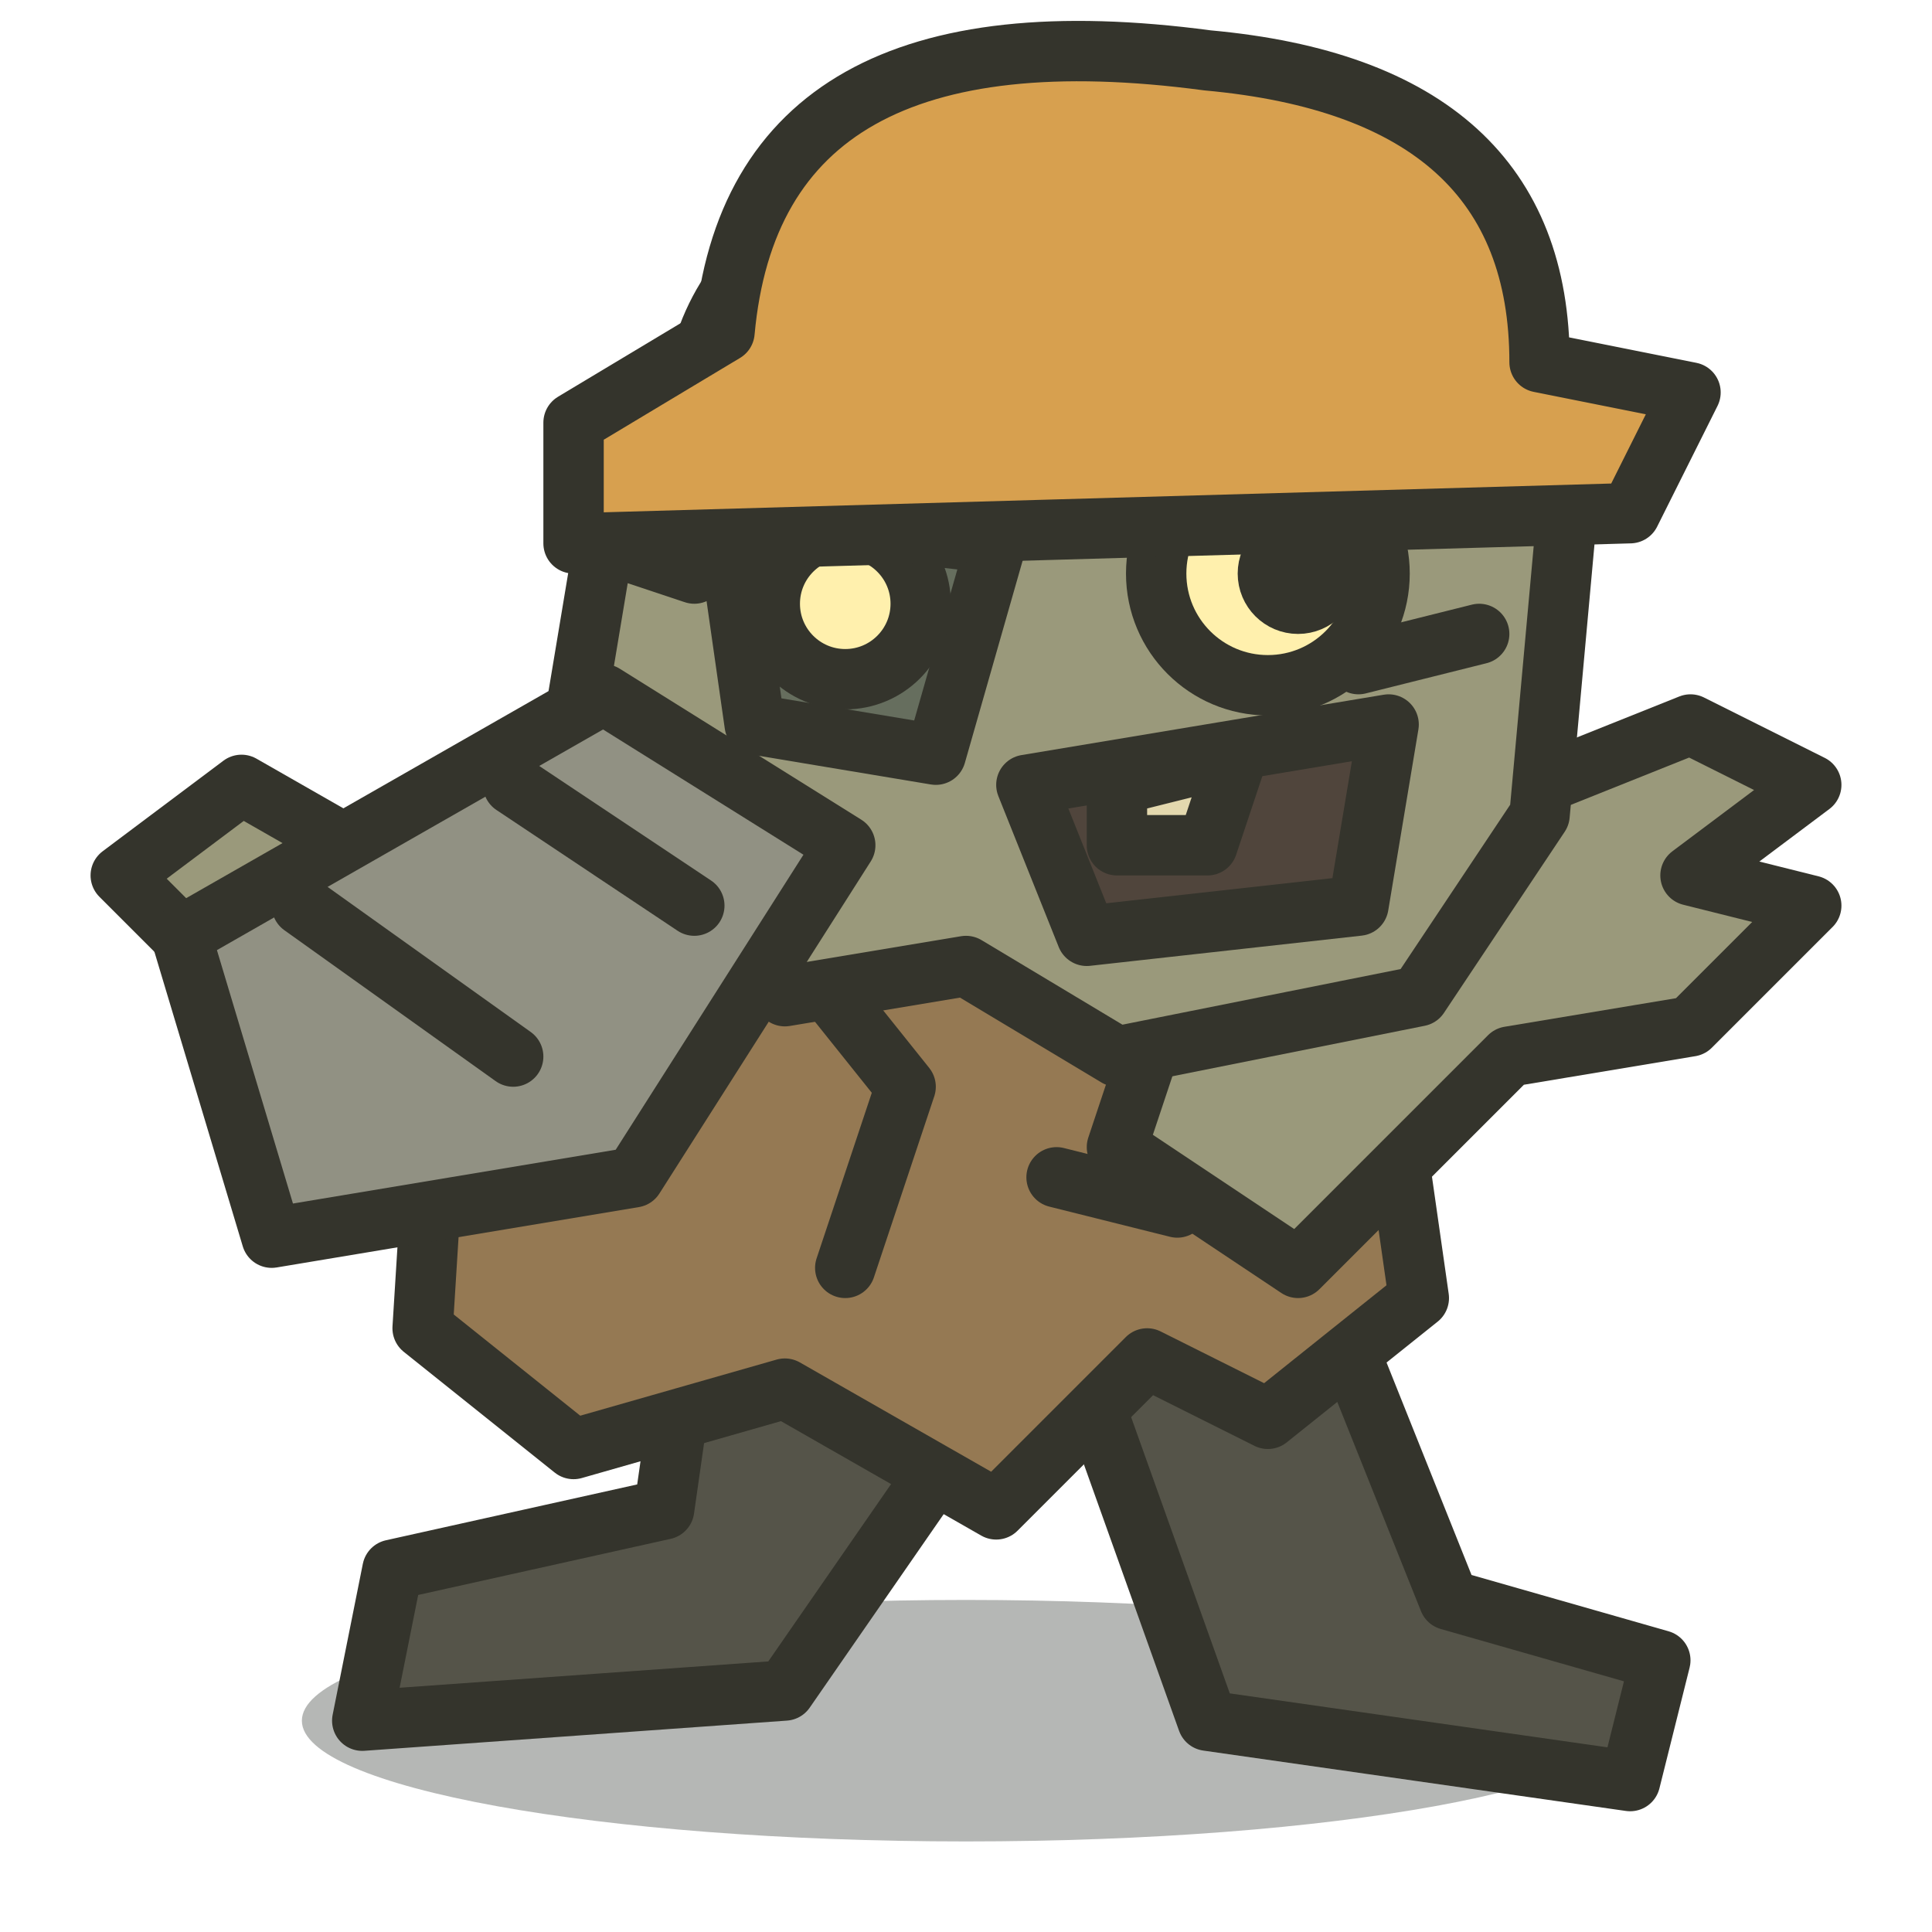
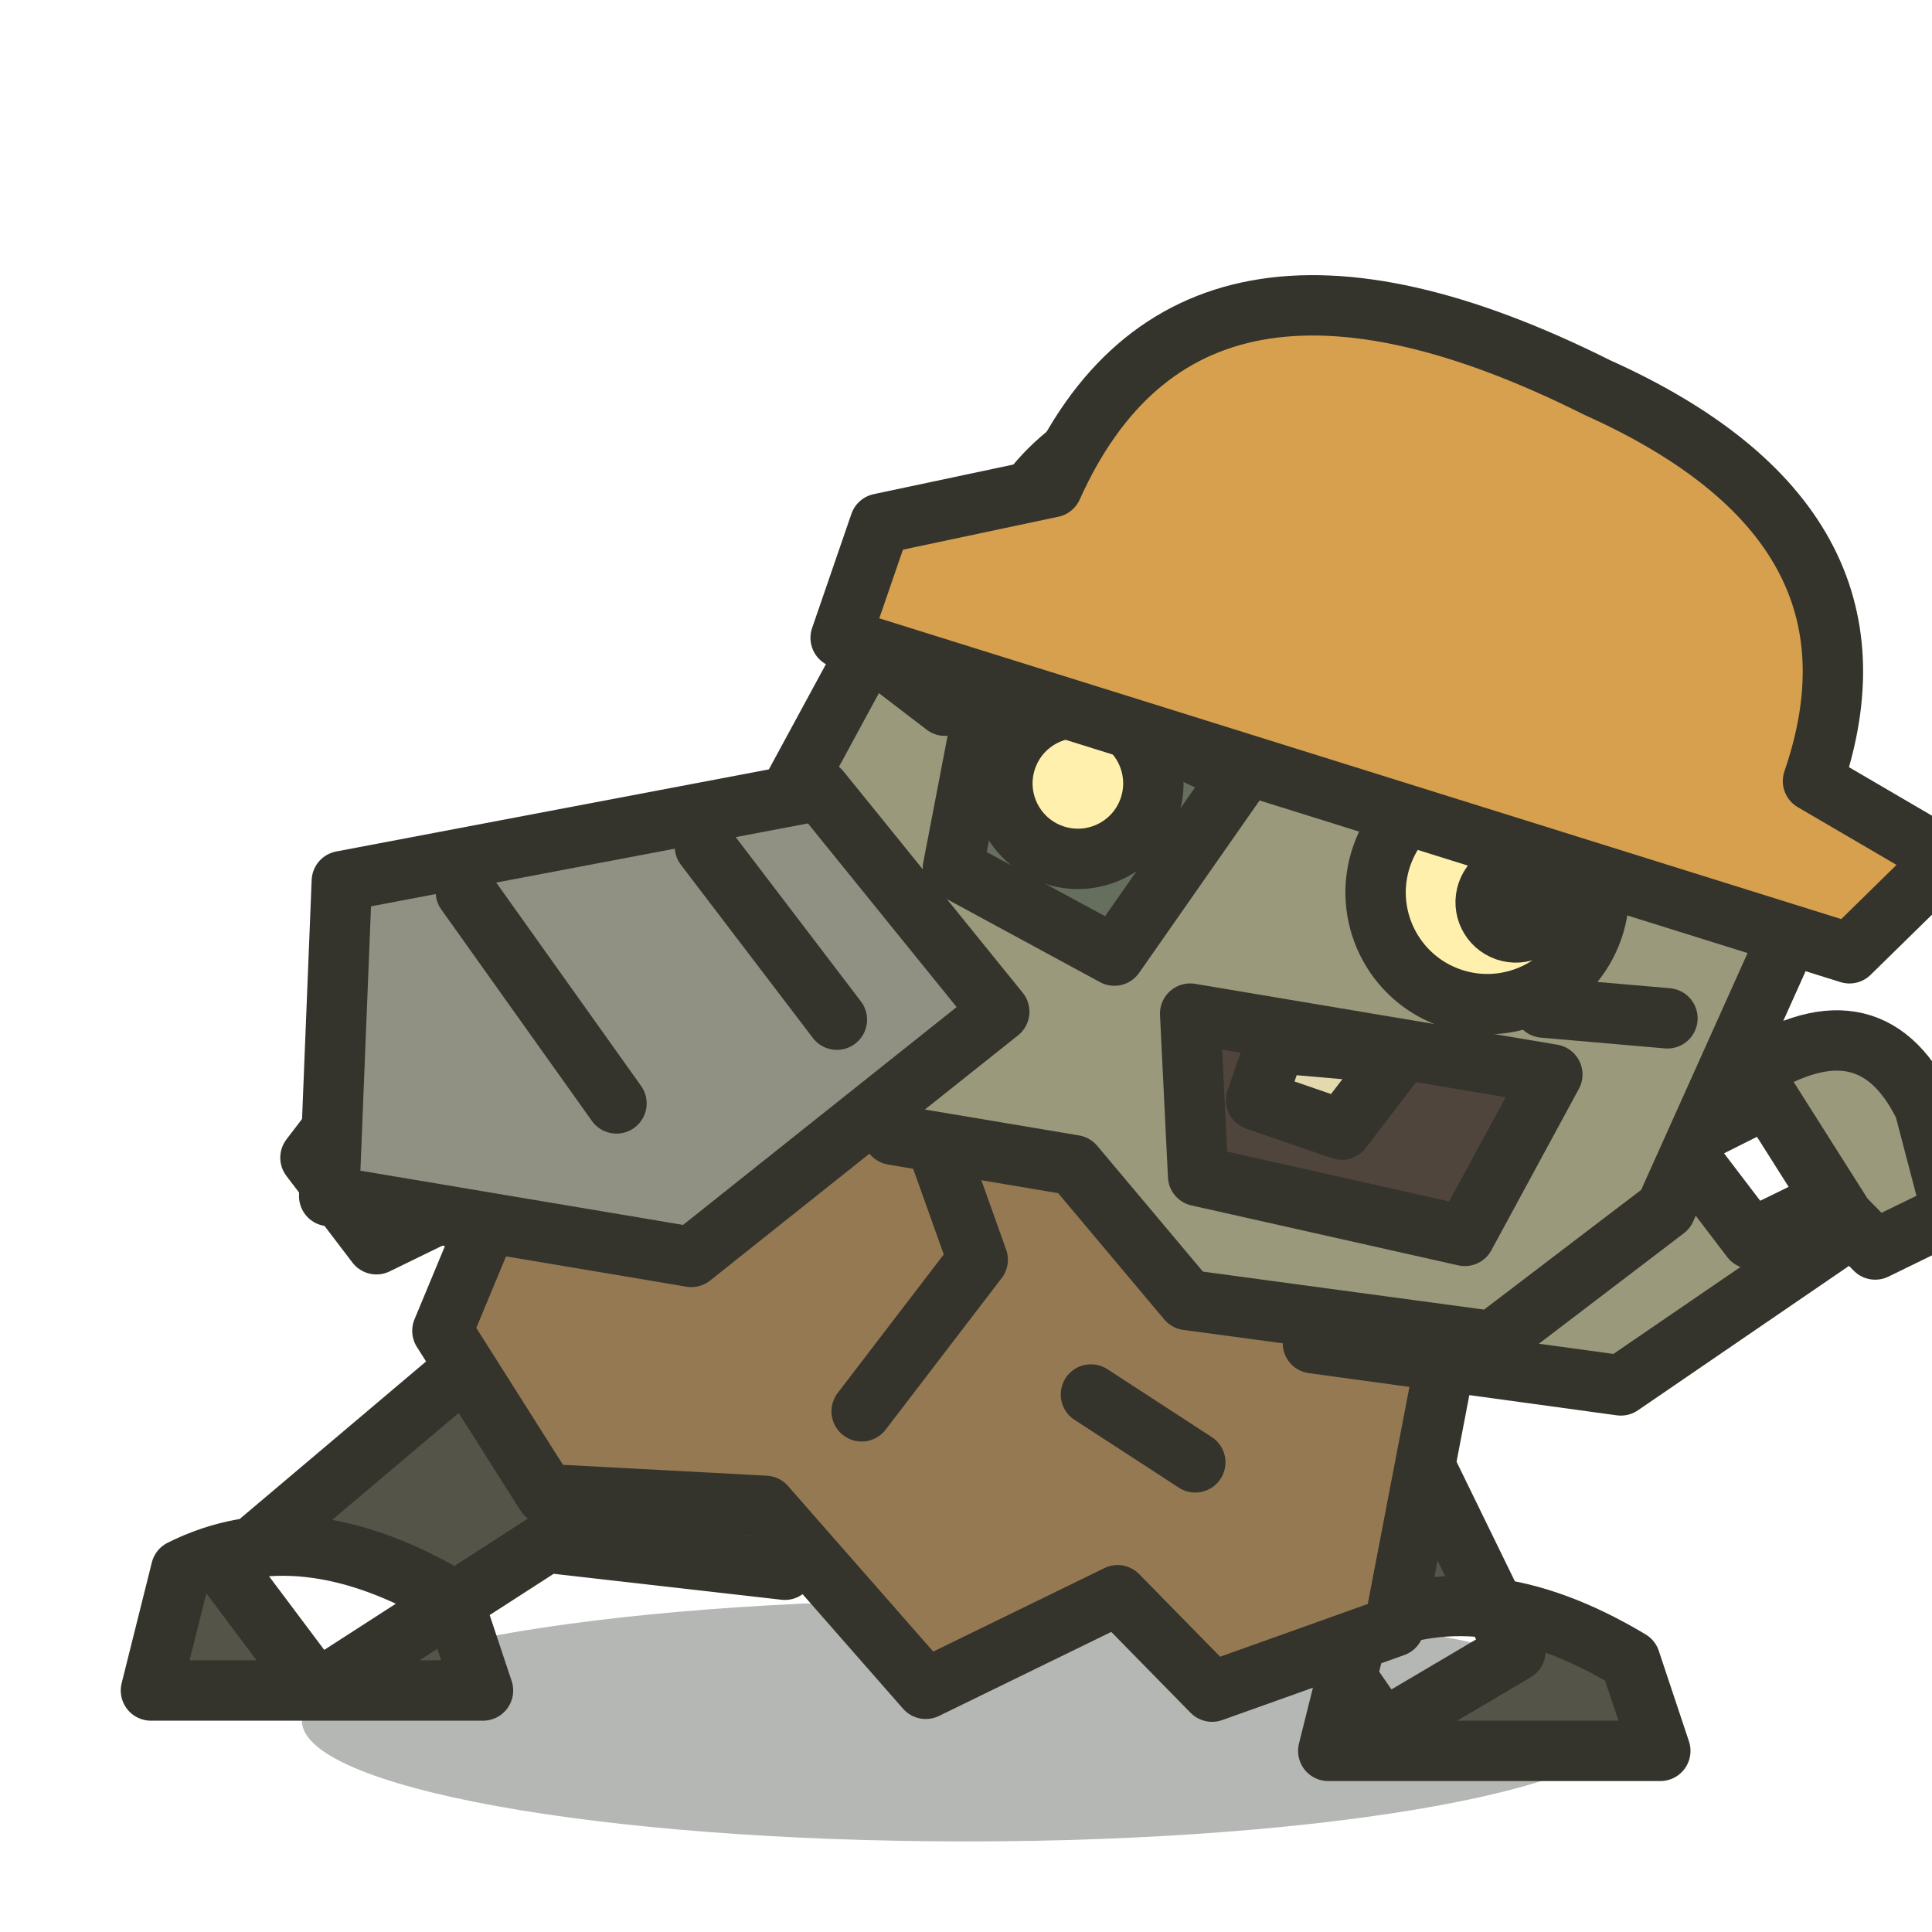
<svg xmlns="http://www.w3.org/2000/svg" width="64" height="64" viewBox="0 0 64 64">
  <ellipse cx="32" cy="57" rx="22" ry="4" fill="#252b27" opacity=".34" />
  <g stroke="#34342c" stroke-width="2" stroke-linecap="round" stroke-linejoin="round">
-     <path d="M23 43h12l-9 13-14 1 1-5 9-2zm12 0h9l4 10 7 2-1 4-14-2z" fill="#555449" />
-     <path d="M23 28l-8 2-7-4-4 3 6 6 14 3z" fill="#9a997b" />
-     <path d="M15 28q7-6 16-4l14 5 2 14-5 4-4-2-5 5-7-4-7 2-5-4z" fill="#957953" />
-     <path d="m26 31 4 5-2 6m7-3 4 1" fill="none" />
-     <path d="M40 29l7 2 4-5 5-2 4 2-4 3 4 1-4 4-6 1-7 7-6-4z" fill="#9a997b" />
-     <g transform="translate(3 0)">
-       <path d="M20 13q1-8 15-8 13 0 14 11l-1 11-4 6-10 2-5-3-6 1-4-7-3-2 1-6 3 1z" fill="#9a997b" />
-       <path d="M21 17l9 1-2 7-6-1z" fill="#666e5e" />
-       <circle cx="25" cy="20" r="2.5" fill="#fff0ad" />
-       <circle cx="39" cy="19" r="3.7" fill="#fff0ad" />
-       <circle cx="40" cy="19" r="1" fill="#403e34" />
-       <path d="M31 26l12-2-1 6-9 1z" fill="#50453c" />
-       <path d="m34 26 4-1-1 3-3 0z" fill="#e3d8ae" />
-       <path d="m19 13 5 1m18 8 4-1" fill="none" />
-       <path d="m16 14 5-3q1-11 16-9 11 1 11 10l5 1-2 4-35 1z" fill="#d7a04f" />
+     <path d="M26.0,44.0 15.9,44.9 7.5,52.0 10.5,56.0 18.1,51.1 26.0,52.0ZM38.2,51.9 41.8,51.5 45.8,57.3 50.2,54.7 46.2,46.5 39.8,44.1ZM6,52q4-2 9,1l1,3h-11zM45,54q4-2 9,1l1,3h-11z" fill="#555449" />
+     <g transform="translate(0 6) rotate(19 32 43)">
+       <path d="M20.0,27.5 12.9,32.4 10.0,37.5 14.0,40.5 17.1,37.6 24.0,34.5ZM9,37q3-4 6-1l2,3-2,2-2-1-2,2-3-2z" fill="#9a997b" />
+       <path d="M15 28q7-6 16-4l14 5 2 14-5 4-4-2-5 5-7-4-7 2-5-4z" fill="#957953" />
+       <path d="m26 31 4 5-2 6m7-3 4 1" fill="none" />
+       <path d="M41.4,35.0 51.5,33.0 57.0,25.6 53.0,22.4 48.5,27.0 40.6,27.0ZM52,22q3-4 6-1l2,3-2,2-2-1-2,2-3-2z" fill="#9a997b" />
+       <g transform="translate(3 0)">
+         <path d="M20 13q1-8 15-8 13 0 14 11l-1 11-4 6-10 2-5-3-6 1-4-7-3-2 1-6 3 1z" fill="#9a997b" />
+         <path d="M21 17l9 1-2 7-6-1z" fill="#666e5e" />
+         <circle cx="25" cy="20" r="2.5" fill="#fff0ad" />
+         <circle cx="39" cy="19" r="3.7" fill="#fff0ad" />
+         <circle cx="40" cy="19" r="1" fill="#403e34" />
+         <path d="M31 26l12-2-1 6-9 1z" fill="#50453c" />
+         <path d="m34 26 4-1-1 3-3 0z" fill="#e3d8ae" />
+         <path d="m19 13 5 1m18 8 4-1" fill="none" />
+         <path d="m16 14 5-3q1-11 16-9 11 1 11 10l5 1-2 4-35 1z" fill="#d7a04f" />
+       </g>
+       <path d="m6 31 14-8 8 5-7 11-12 2z" fill="#919183" />
+       <path d="m10 30 7 5m0-9 6 4" fill="none" />
    </g>
-     <path d="m6 31 14-8 8 5-7 11-12 2z" fill="#919183" />
-     <path d="m10 30 7 5m0-9 6 4" fill="none" />
  </g>
</svg>
